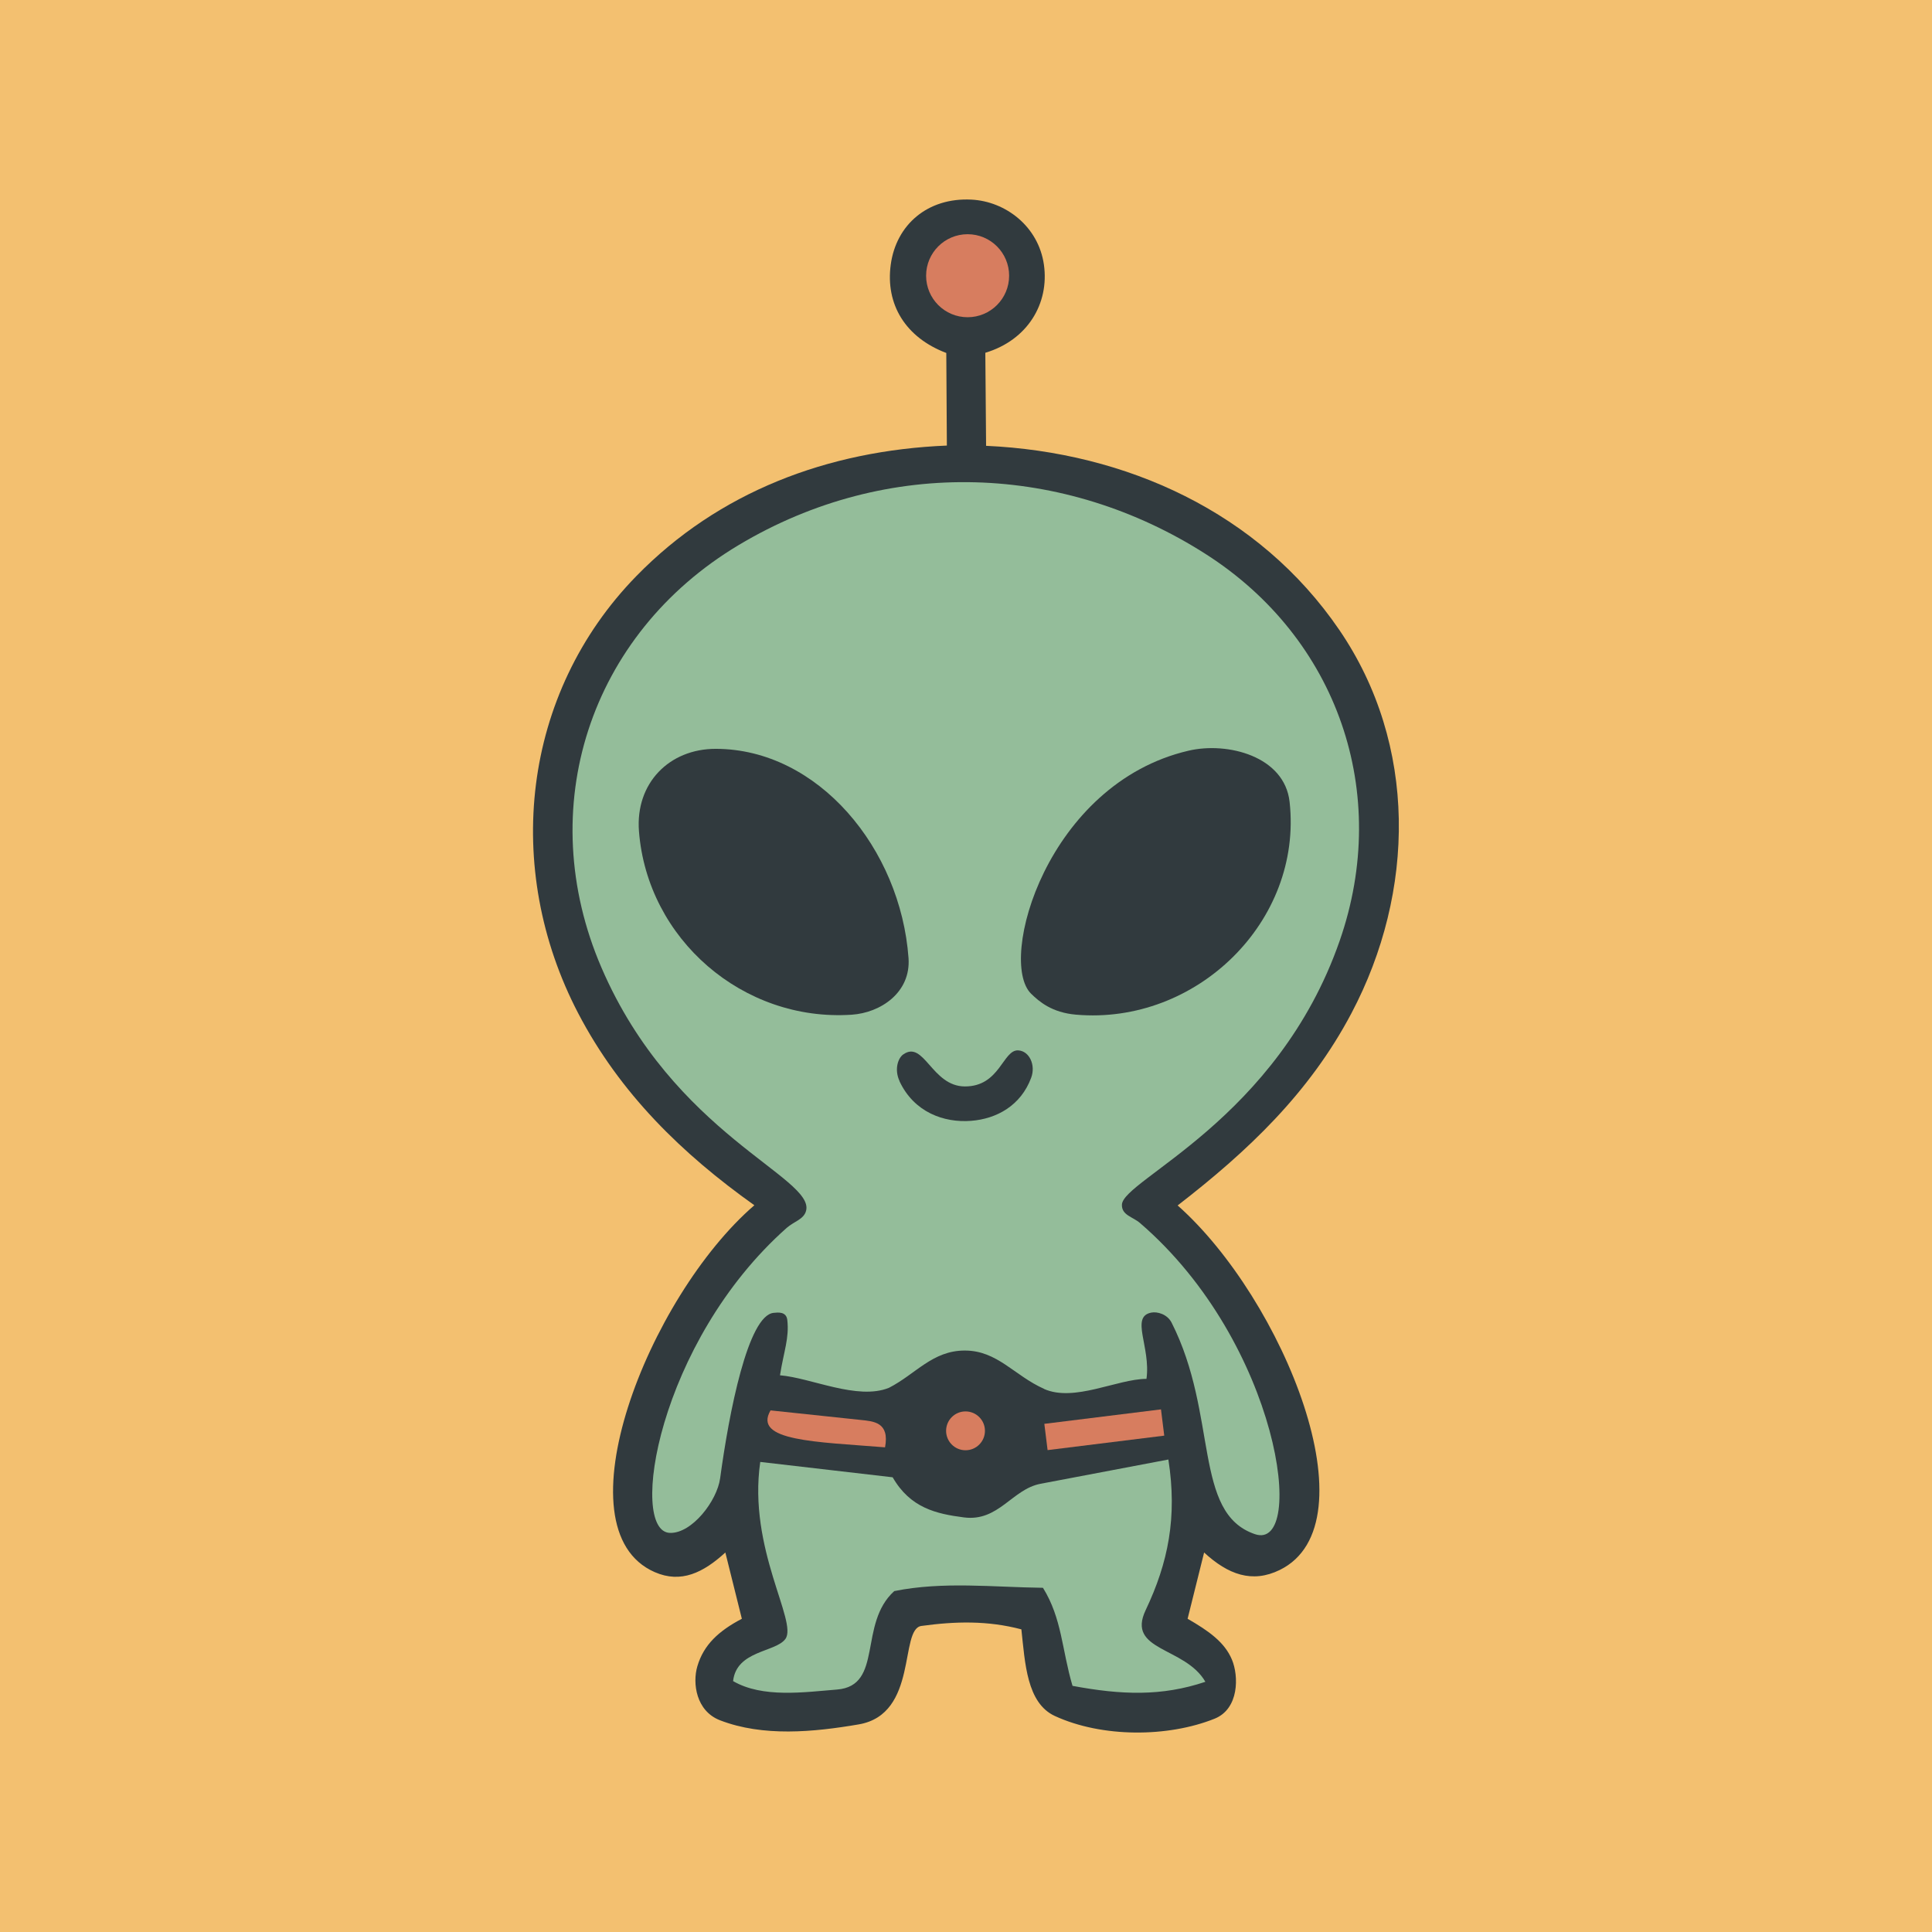
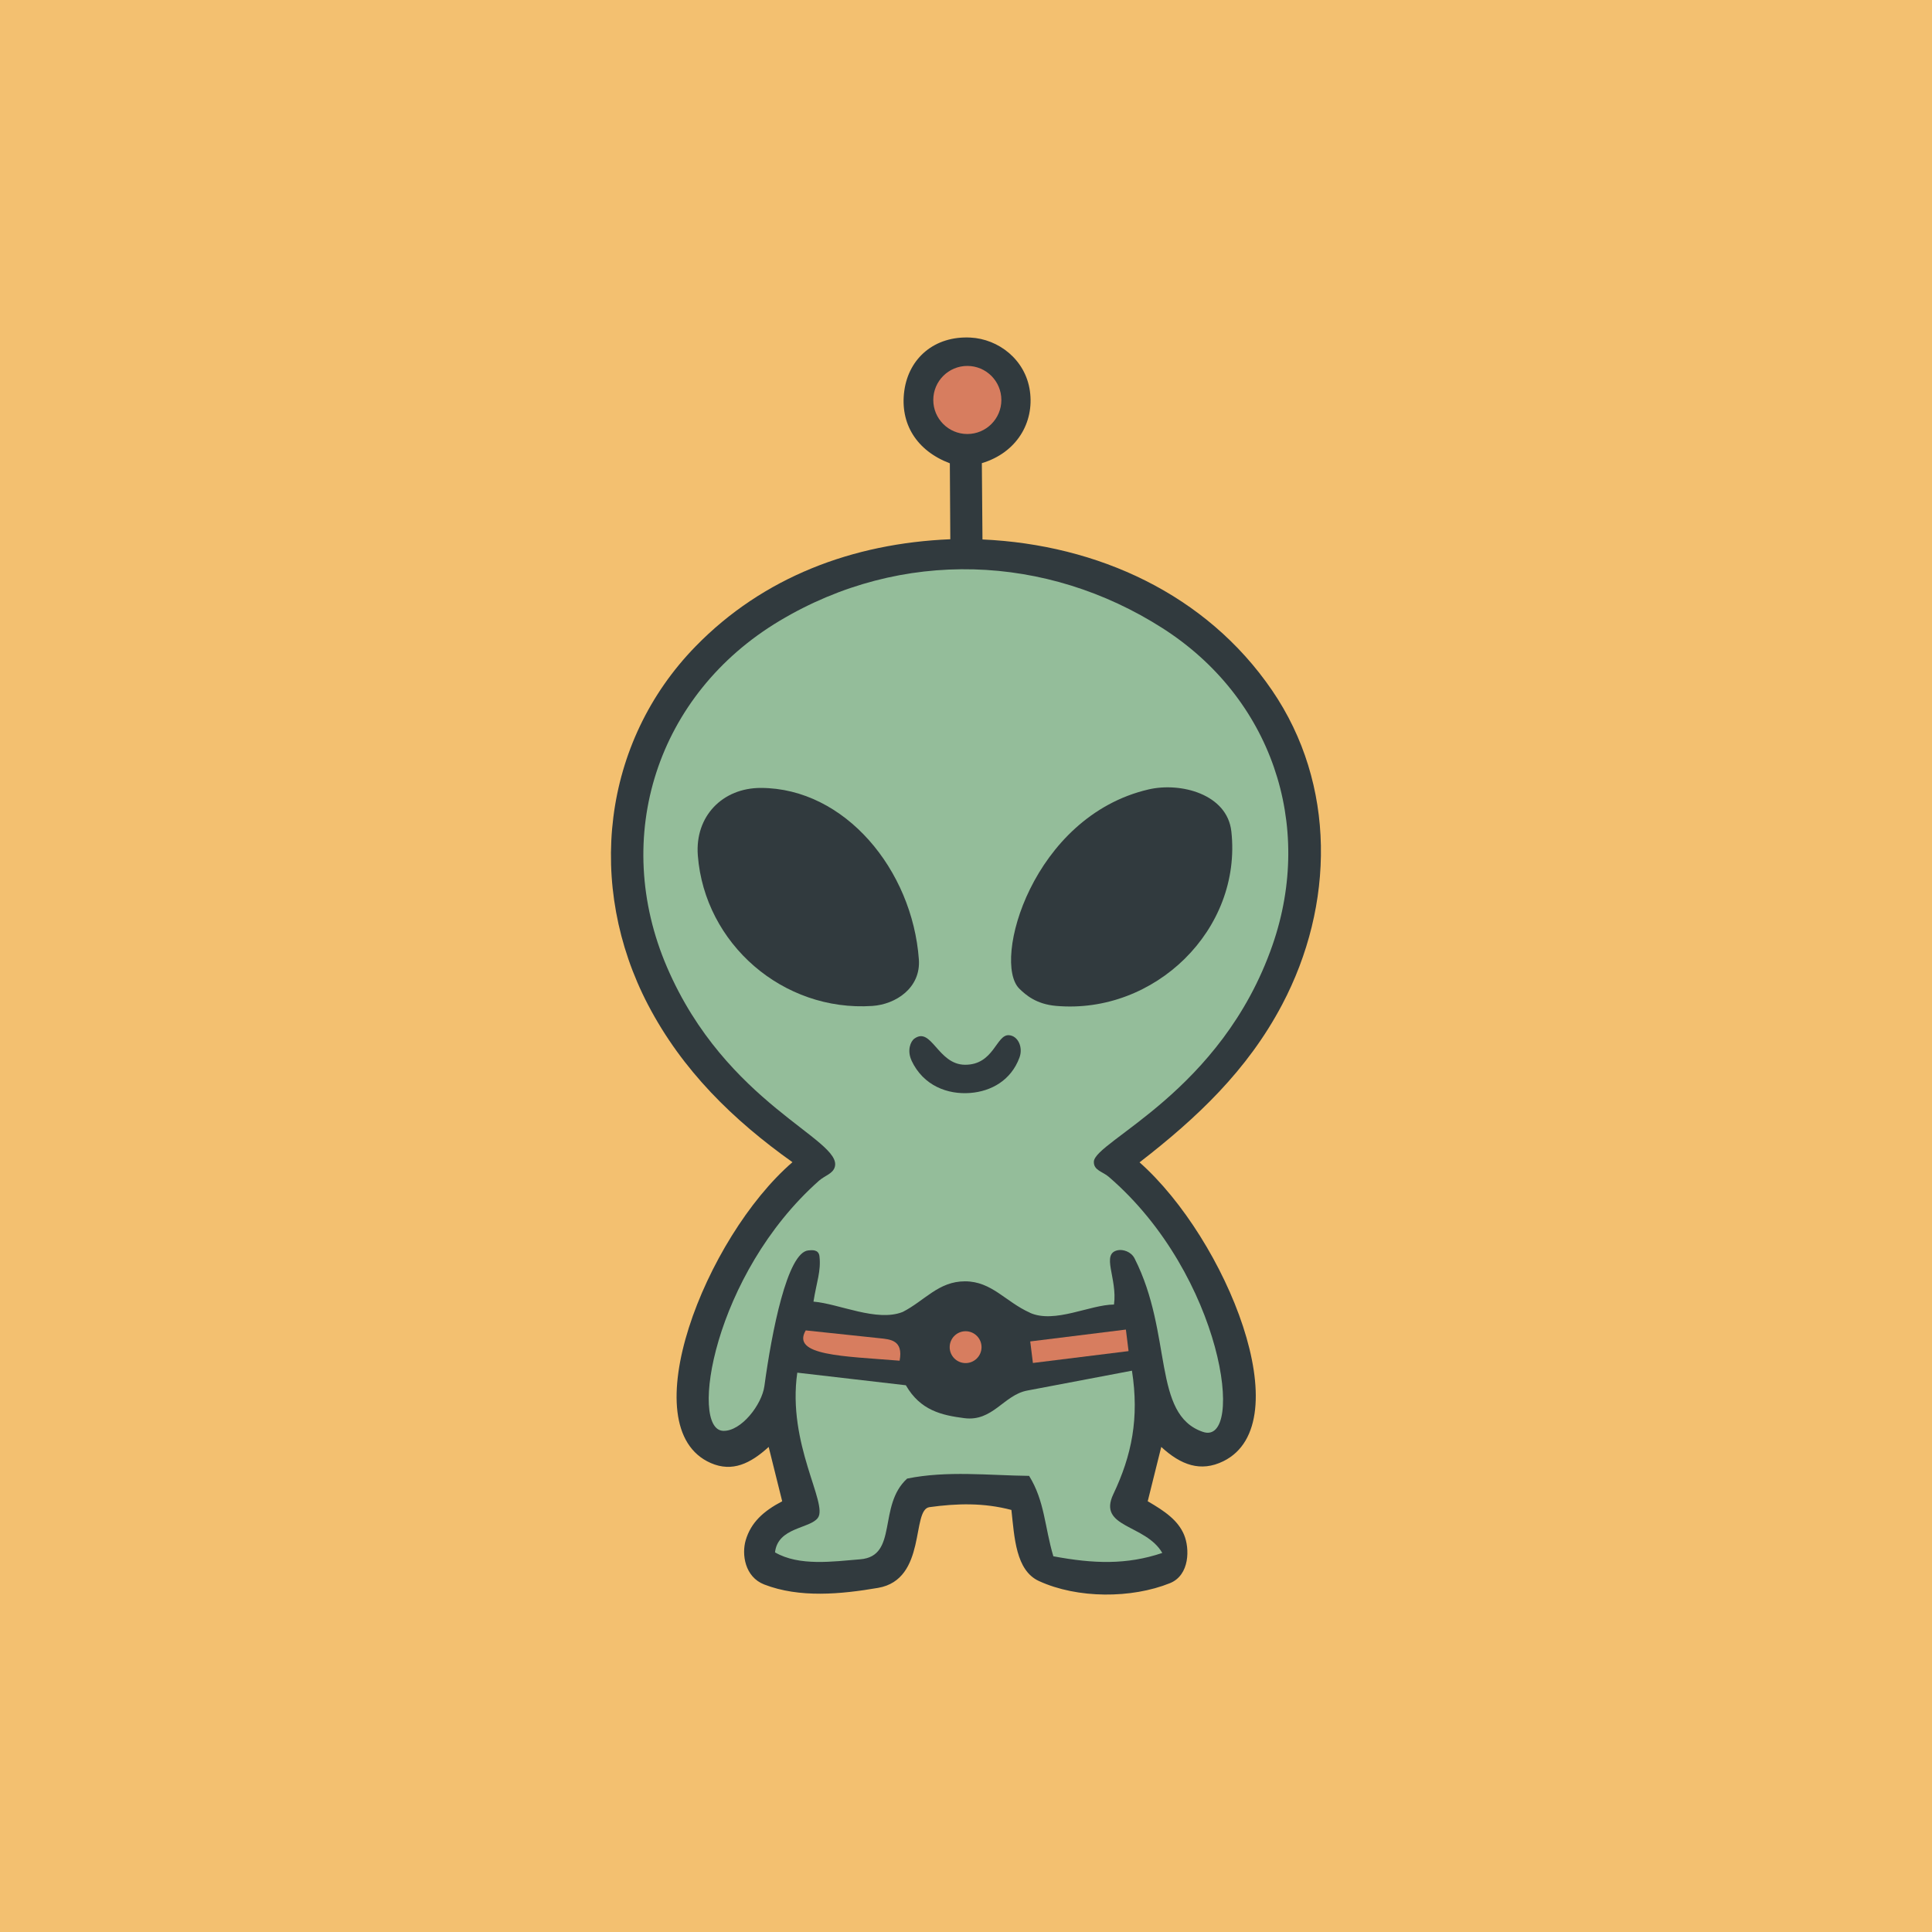
<svg xmlns="http://www.w3.org/2000/svg" id="Layer_2" viewBox="0 0 304.39 304.39">
  <defs>
    <style>.cls-1{fill:#94bd9a;}.cls-2{fill:#313a3e;}.cls-3{fill:#f3c070;}.cls-4{fill:#d77d5f;}</style>
  </defs>
  <g id="Layer_1-2">
    <rect class="cls-3" width="304.39" height="304.39" />
-     <path class="cls-2" d="M160.93,256.71c-5.34-1.41-10.45-1.27-15.76-.54-3.51.48-.45,13.89-9.87,15.51-7.12,1.22-15.08,1.98-21.87-.65-3.74-1.45-4.36-5.8-3.56-8.51,1-3.38,3.34-5.55,7.01-7.48l-2.6-10.44c-3.47,3.17-6.97,4.91-11.13,3.09-15.39-6.74-1.05-43.34,15.7-57.8-11.36-8.08-21.15-17.6-27.75-30.24-11.91-22.83-8.9-50.38,9.16-68.89,12.95-13.27,30.13-19.78,48.92-20.56l-.09-14.59c-6.42-2.43-9.61-7.65-8.75-13.93s5.81-10.58,12.71-10.23c5.37.27,10.56,4.21,11.42,10.25.87,6.09-2.55,11.88-9.23,13.88l.12,14.66c22.05,1,42.98,10.46,55.64,28.99,12.36,18.08,12.02,41.29,1.92,60.41-6.65,12.6-16.38,21.78-27.38,30.28,16.67,14.78,30.98,50.12,16.09,57.43-4.35,2.13-8.14.73-11.92-2.75l-2.6,10.44c3.28,1.89,5.82,3.66,6.98,6.43,1.1,2.61,1.13,7.76-2.72,9.31-7.36,2.96-17.74,3-25.17-.42-4.44-2.04-4.7-8.37-5.28-13.65Z" />
-     <path class="cls-1" d="M168.98,265.62c-1.69-5.69-1.65-10.61-4.66-15.46-7.77-.09-15.74-1.04-23.43.52-5.72,5.18-1.66,14.91-9.01,15.51-5.21.42-11.72,1.37-16.38-1.33.54-4.86,6.7-4.52,8.24-6.64,1.99-2.73-5.94-14.19-3.96-27.89l20.86,2.42c2.79,4.85,6.89,5.76,11.23,6.32,5.47.71,7.58-4.45,12.08-5.3l20.13-3.82c1.42,9.1-.03,16.26-3.58,23.73-3.08,6.49,6.2,5.73,9.41,11.29-6.88,2.31-13.21,2.08-20.93.64Z" />
-     <circle class="cls-4" cx="152.45" cy="43.44" r="6.54" />
-     <path class="cls-4" d="M139.44,228.03c-10.89-.88-20.87-.97-18.04-5.82l14.17,1.5c2.04.22,4.62.33,3.87,4.32Z" />
-     <rect class="cls-4" x="164.72" y="223.18" width="18.52" height="4.17" transform="translate(-26.4 23.12) rotate(-7.07)" />
-     <circle class="cls-4" cx="152.12" cy="225.43" r="3.06" />
-     <path class="cls-1" d="M164.5,218.82c-4.72-2.1-7.34-6.04-12.5-6.04-5.1,0-7.74,3.73-11.96,5.88-4.97,1.99-12.24-1.58-17.15-1.98.59-3.76,1.48-5.85,1.15-8.72-.16-1.38-1.53-1.17-2.13-1.12-4.06.34-7.05,15.73-8.45,26.06-.48,3.56-4.45,8.73-7.92,8.61-6.58-.23-1.88-30.06,18.41-48.06,1.13-1,2.67-1.32,3.04-2.66,1.48-5.28-20.88-11.98-32.23-38.34-10.8-25.08-1.93-52.49,21.61-66.57s51.41-12.77,73.59,1.41c20.8,13.29,29.22,37.63,21.11,60.93-9.82,28.22-34.2,37.64-34.31,41.58-.05,1.67,1.71,1.9,2.85,2.89,22.09,19,26.27,51.79,18.11,49.02-9.8-3.32-5.75-18.75-13.13-33.32-.68-1.35-2.27-1.77-3.19-1.59-3.37.64-.07,5.41-.77,10.44-4.65.03-11.38,3.71-16.14,1.59Z" />
-     <path class="cls-2" d="M169.5,159.86c-3.78-.33-5.78-2.06-7.05-3.3-5.31-5.22,2.51-33.11,24.82-38.29,6.13-1.43,15.12.87,15.91,8.08,2.08,18.83-14.71,35.18-33.68,33.51Z" />
-     <path class="cls-2" d="M143.14,150.94c.39,5.46-4.43,8.63-8.95,8.93-17.14,1.14-32.2-11.92-33.52-28.9-.59-7.58,4.78-13,12.11-12.99,16.14.03,29.11,15.74,30.36,32.96Z" />
-     <path class="cls-2" d="M141.73,170.34c-.88-1.89-.21-3.66.56-4.2,3.29-2.35,4.49,5,9.71,5.03,5.57.03,5.99-5.84,8.44-5.68,1.75.11,2.77,2.33,2.02,4.32-1.62,4.36-5.42,6.47-9.47,6.78-4.26.33-8.98-1.34-11.27-6.24Z" />
+     <g data-inset="character" transform="translate(152.195,152.195) scale(0.82) translate(-152.195,-152.195)">
+       <path class="cls-2" d="M160.93,256.71c-5.34-1.41-10.45-1.27-15.76-.54-3.51.48-.45,13.89-9.87,15.51-7.12,1.22-15.08,1.98-21.87-.65-3.74-1.45-4.36-5.8-3.56-8.51,1-3.38,3.34-5.55,7.01-7.48l-2.6-10.44c-3.47,3.17-6.97,4.91-11.13,3.09-15.39-6.74-1.05-43.34,15.7-57.8-11.36-8.08-21.15-17.6-27.75-30.24-11.91-22.83-8.9-50.38,9.16-68.89,12.95-13.27,30.13-19.78,48.92-20.56l-.09-14.59c-6.42-2.43-9.61-7.65-8.75-13.93s5.81-10.58,12.71-10.23c5.37.27,10.56,4.21,11.42,10.25.87,6.09-2.55,11.88-9.23,13.88l.12,14.66c22.05,1,42.98,10.46,55.64,28.99,12.36,18.08,12.02,41.29,1.92,60.41-6.65,12.6-16.38,21.78-27.38,30.28,16.67,14.78,30.98,50.12,16.09,57.43-4.35,2.13-8.14.73-11.92-2.75l-2.6,10.44c3.28,1.89,5.82,3.66,6.98,6.43,1.1,2.61,1.13,7.76-2.72,9.31-7.36,2.96-17.74,3-25.17-.42-4.44-2.04-4.7-8.37-5.28-13.65Z" />
+       <path class="cls-1" d="M168.98,265.62c-1.69-5.69-1.65-10.61-4.66-15.46-7.77-.09-15.74-1.04-23.43.52-5.72,5.18-1.66,14.91-9.01,15.51-5.21.42-11.72,1.37-16.38-1.33.54-4.86,6.7-4.52,8.24-6.64,1.99-2.73-5.94-14.19-3.96-27.89l20.86,2.42c2.79,4.85,6.89,5.76,11.23,6.32,5.47.71,7.58-4.45,12.08-5.3l20.13-3.82c1.42,9.1-.03,16.26-3.58,23.73-3.08,6.49,6.2,5.73,9.41,11.29-6.88,2.31-13.21,2.08-20.93.64Z" />
+       <circle class="cls-4" cx="152.45" cy="43.44" r="6.54" />
+       <path class="cls-4" d="M139.44,228.03c-10.89-.88-20.87-.97-18.04-5.82l14.17,1.5c2.04.22,4.62.33,3.87,4.32Z" />
+       <rect class="cls-4" x="164.72" y="223.18" width="18.52" height="4.17" transform="translate(-26.4 23.12) rotate(-7.07)" />
+       <circle class="cls-4" cx="152.12" cy="225.43" r="3.06" />
+       <path class="cls-1" d="M164.5,218.82c-4.72-2.1-7.34-6.04-12.5-6.04-5.1,0-7.74,3.73-11.96,5.88-4.97,1.99-12.24-1.58-17.15-1.98.59-3.76,1.48-5.85,1.15-8.72-.16-1.38-1.53-1.17-2.13-1.12-4.06.34-7.05,15.73-8.45,26.06-.48,3.56-4.45,8.73-7.92,8.61-6.58-.23-1.88-30.06,18.41-48.06,1.13-1,2.67-1.32,3.04-2.66,1.48-5.28-20.88-11.98-32.23-38.34-10.8-25.08-1.93-52.49,21.61-66.57s51.41-12.77,73.59,1.41c20.8,13.29,29.22,37.63,21.11,60.93-9.82,28.22-34.2,37.64-34.31,41.58-.05,1.67,1.71,1.9,2.85,2.89,22.09,19,26.27,51.79,18.11,49.02-9.8-3.32-5.75-18.75-13.13-33.32-.68-1.35-2.27-1.77-3.19-1.59-3.37.64-.07,5.41-.77,10.44-4.65.03-11.38,3.71-16.14,1.59Z" />
+       <path class="cls-2" d="M169.5,159.86c-3.78-.33-5.78-2.06-7.05-3.3-5.31-5.22,2.51-33.11,24.82-38.29,6.13-1.43,15.12.87,15.91,8.08,2.08,18.83-14.71,35.18-33.68,33.51Z" />
+       <path class="cls-2" d="M143.14,150.94c.39,5.46-4.43,8.63-8.95,8.93-17.14,1.14-32.2-11.92-33.52-28.9-.59-7.58,4.78-13,12.11-12.99,16.14.03,29.11,15.74,30.36,32.96Z" />
+       <path class="cls-2" d="M141.73,170.34c-.88-1.89-.21-3.66.56-4.2,3.29-2.35,4.49,5,9.71,5.03,5.57.03,5.99-5.84,8.44-5.68,1.75.11,2.77,2.33,2.02,4.32-1.62,4.36-5.42,6.47-9.47,6.78-4.26.33-8.98-1.34-11.27-6.24Z" />
+     </g>
  </g>
</svg>
